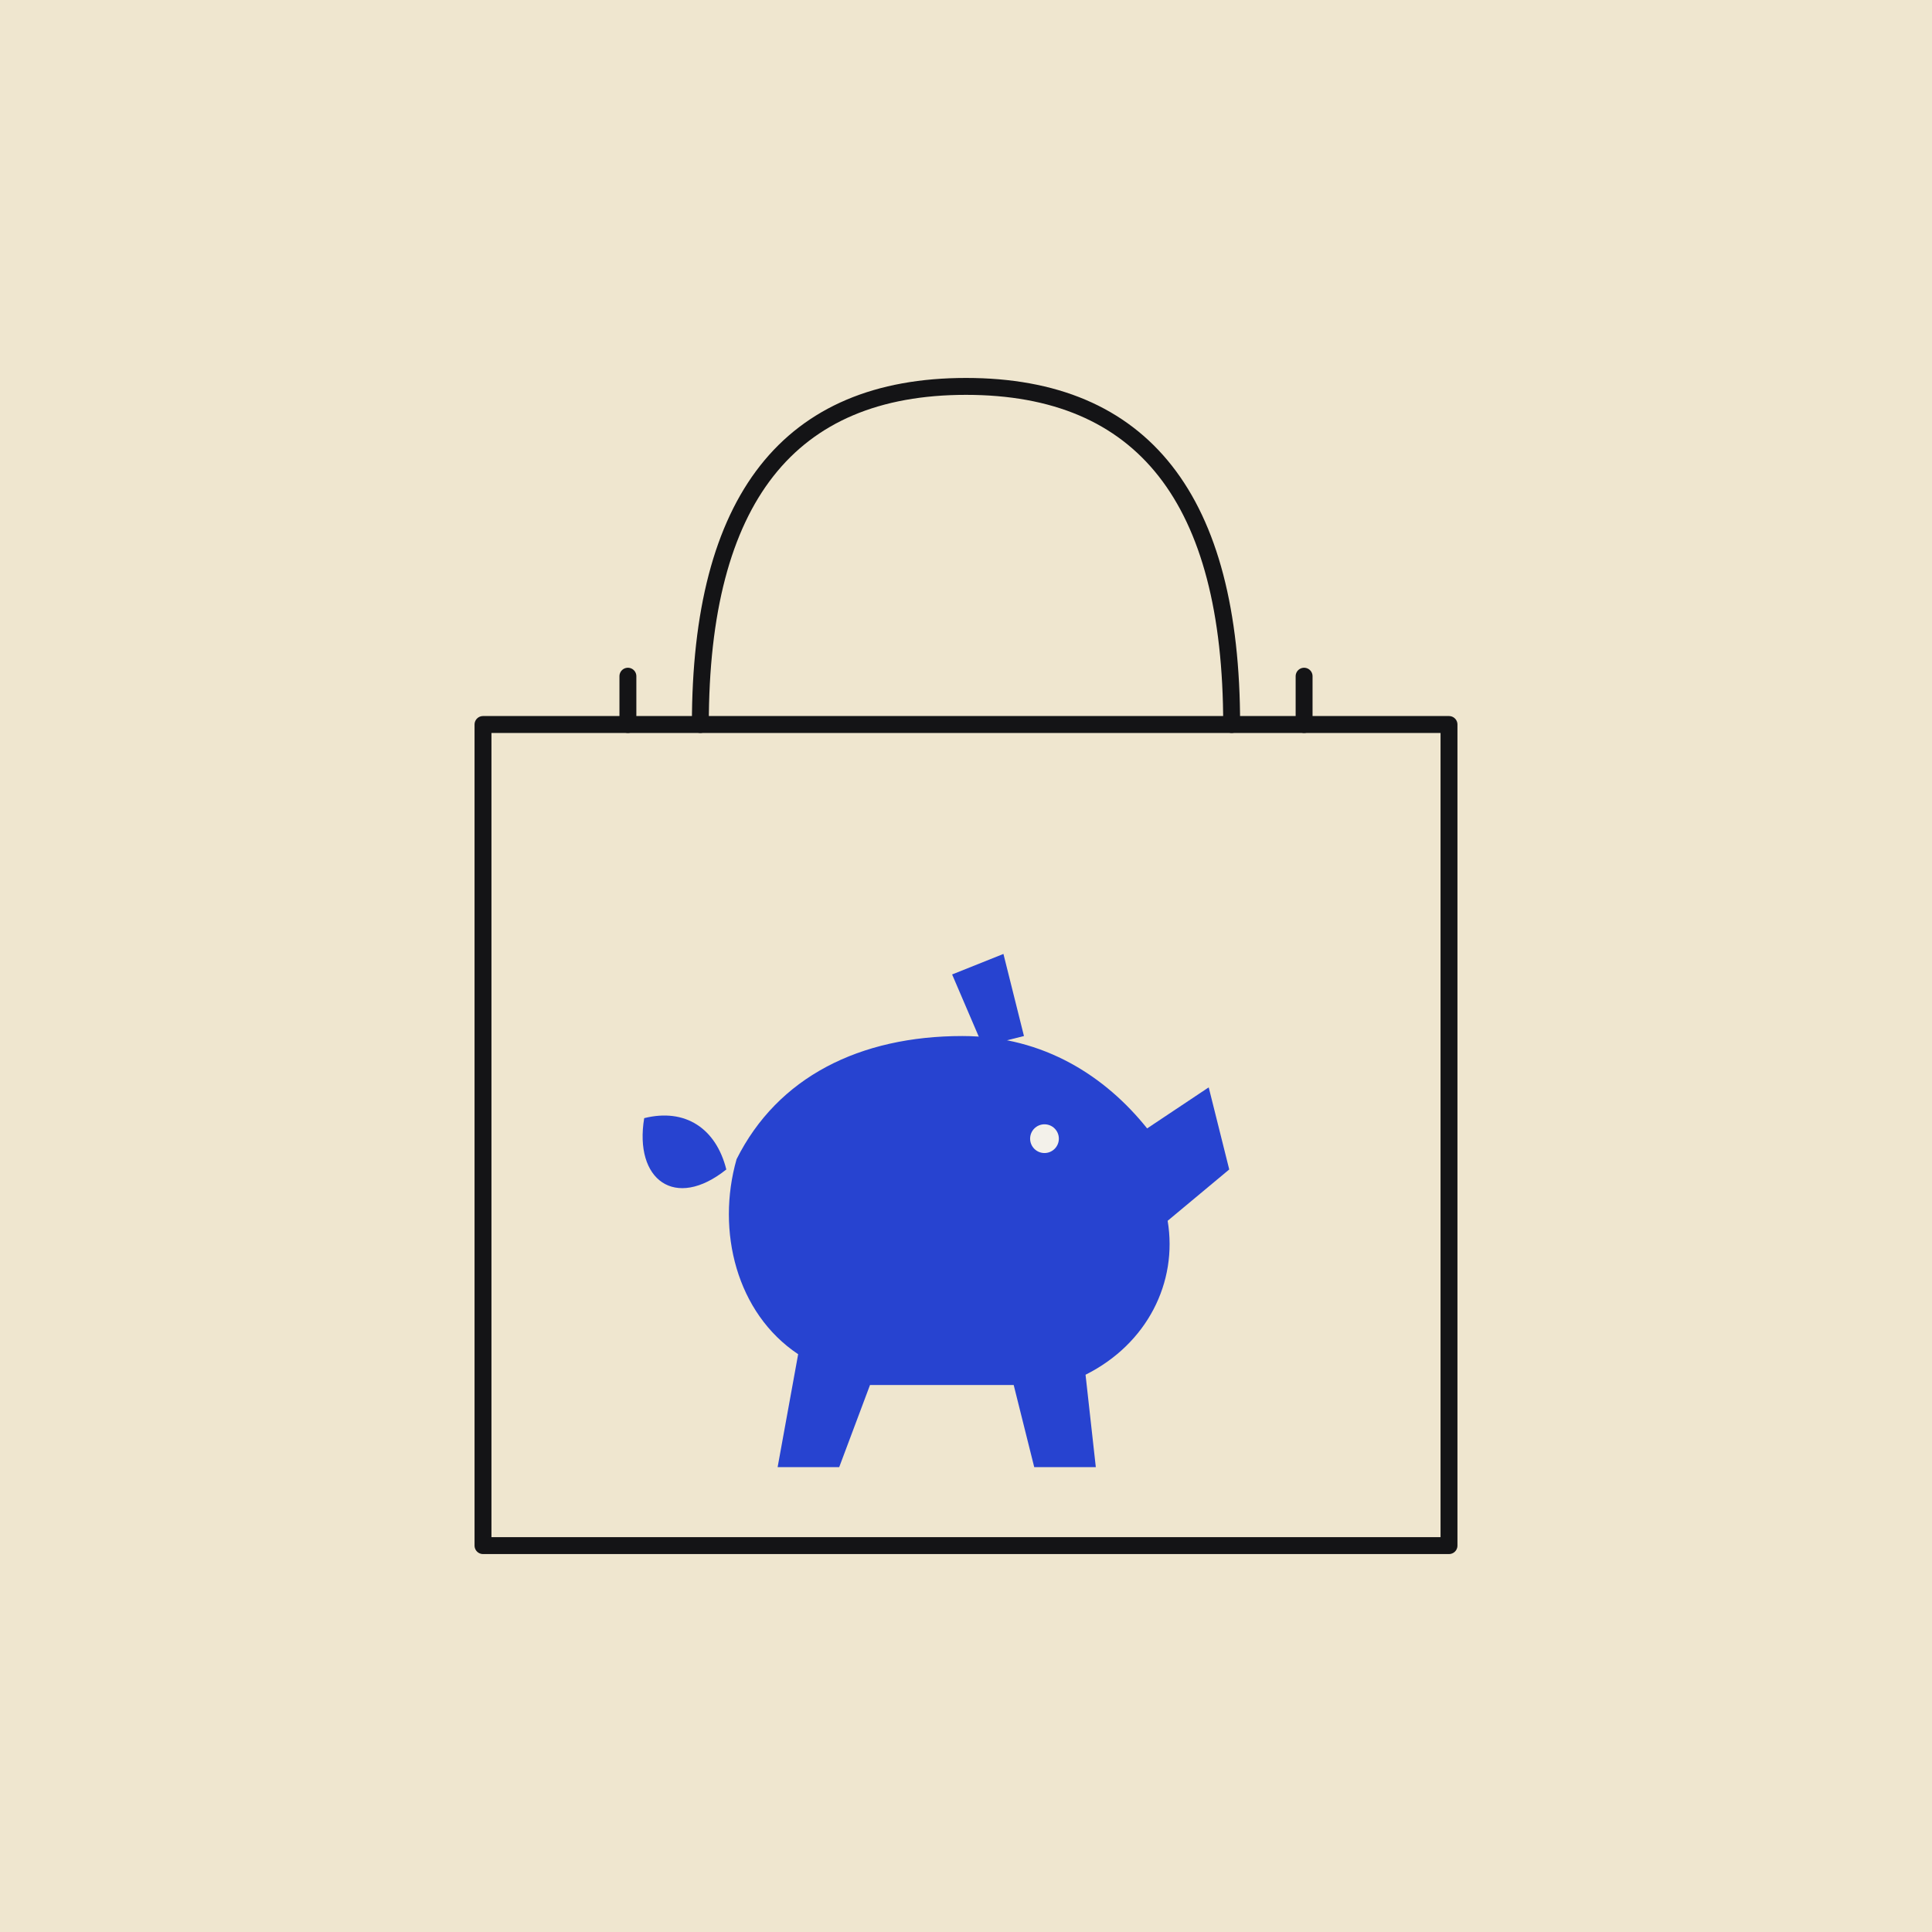
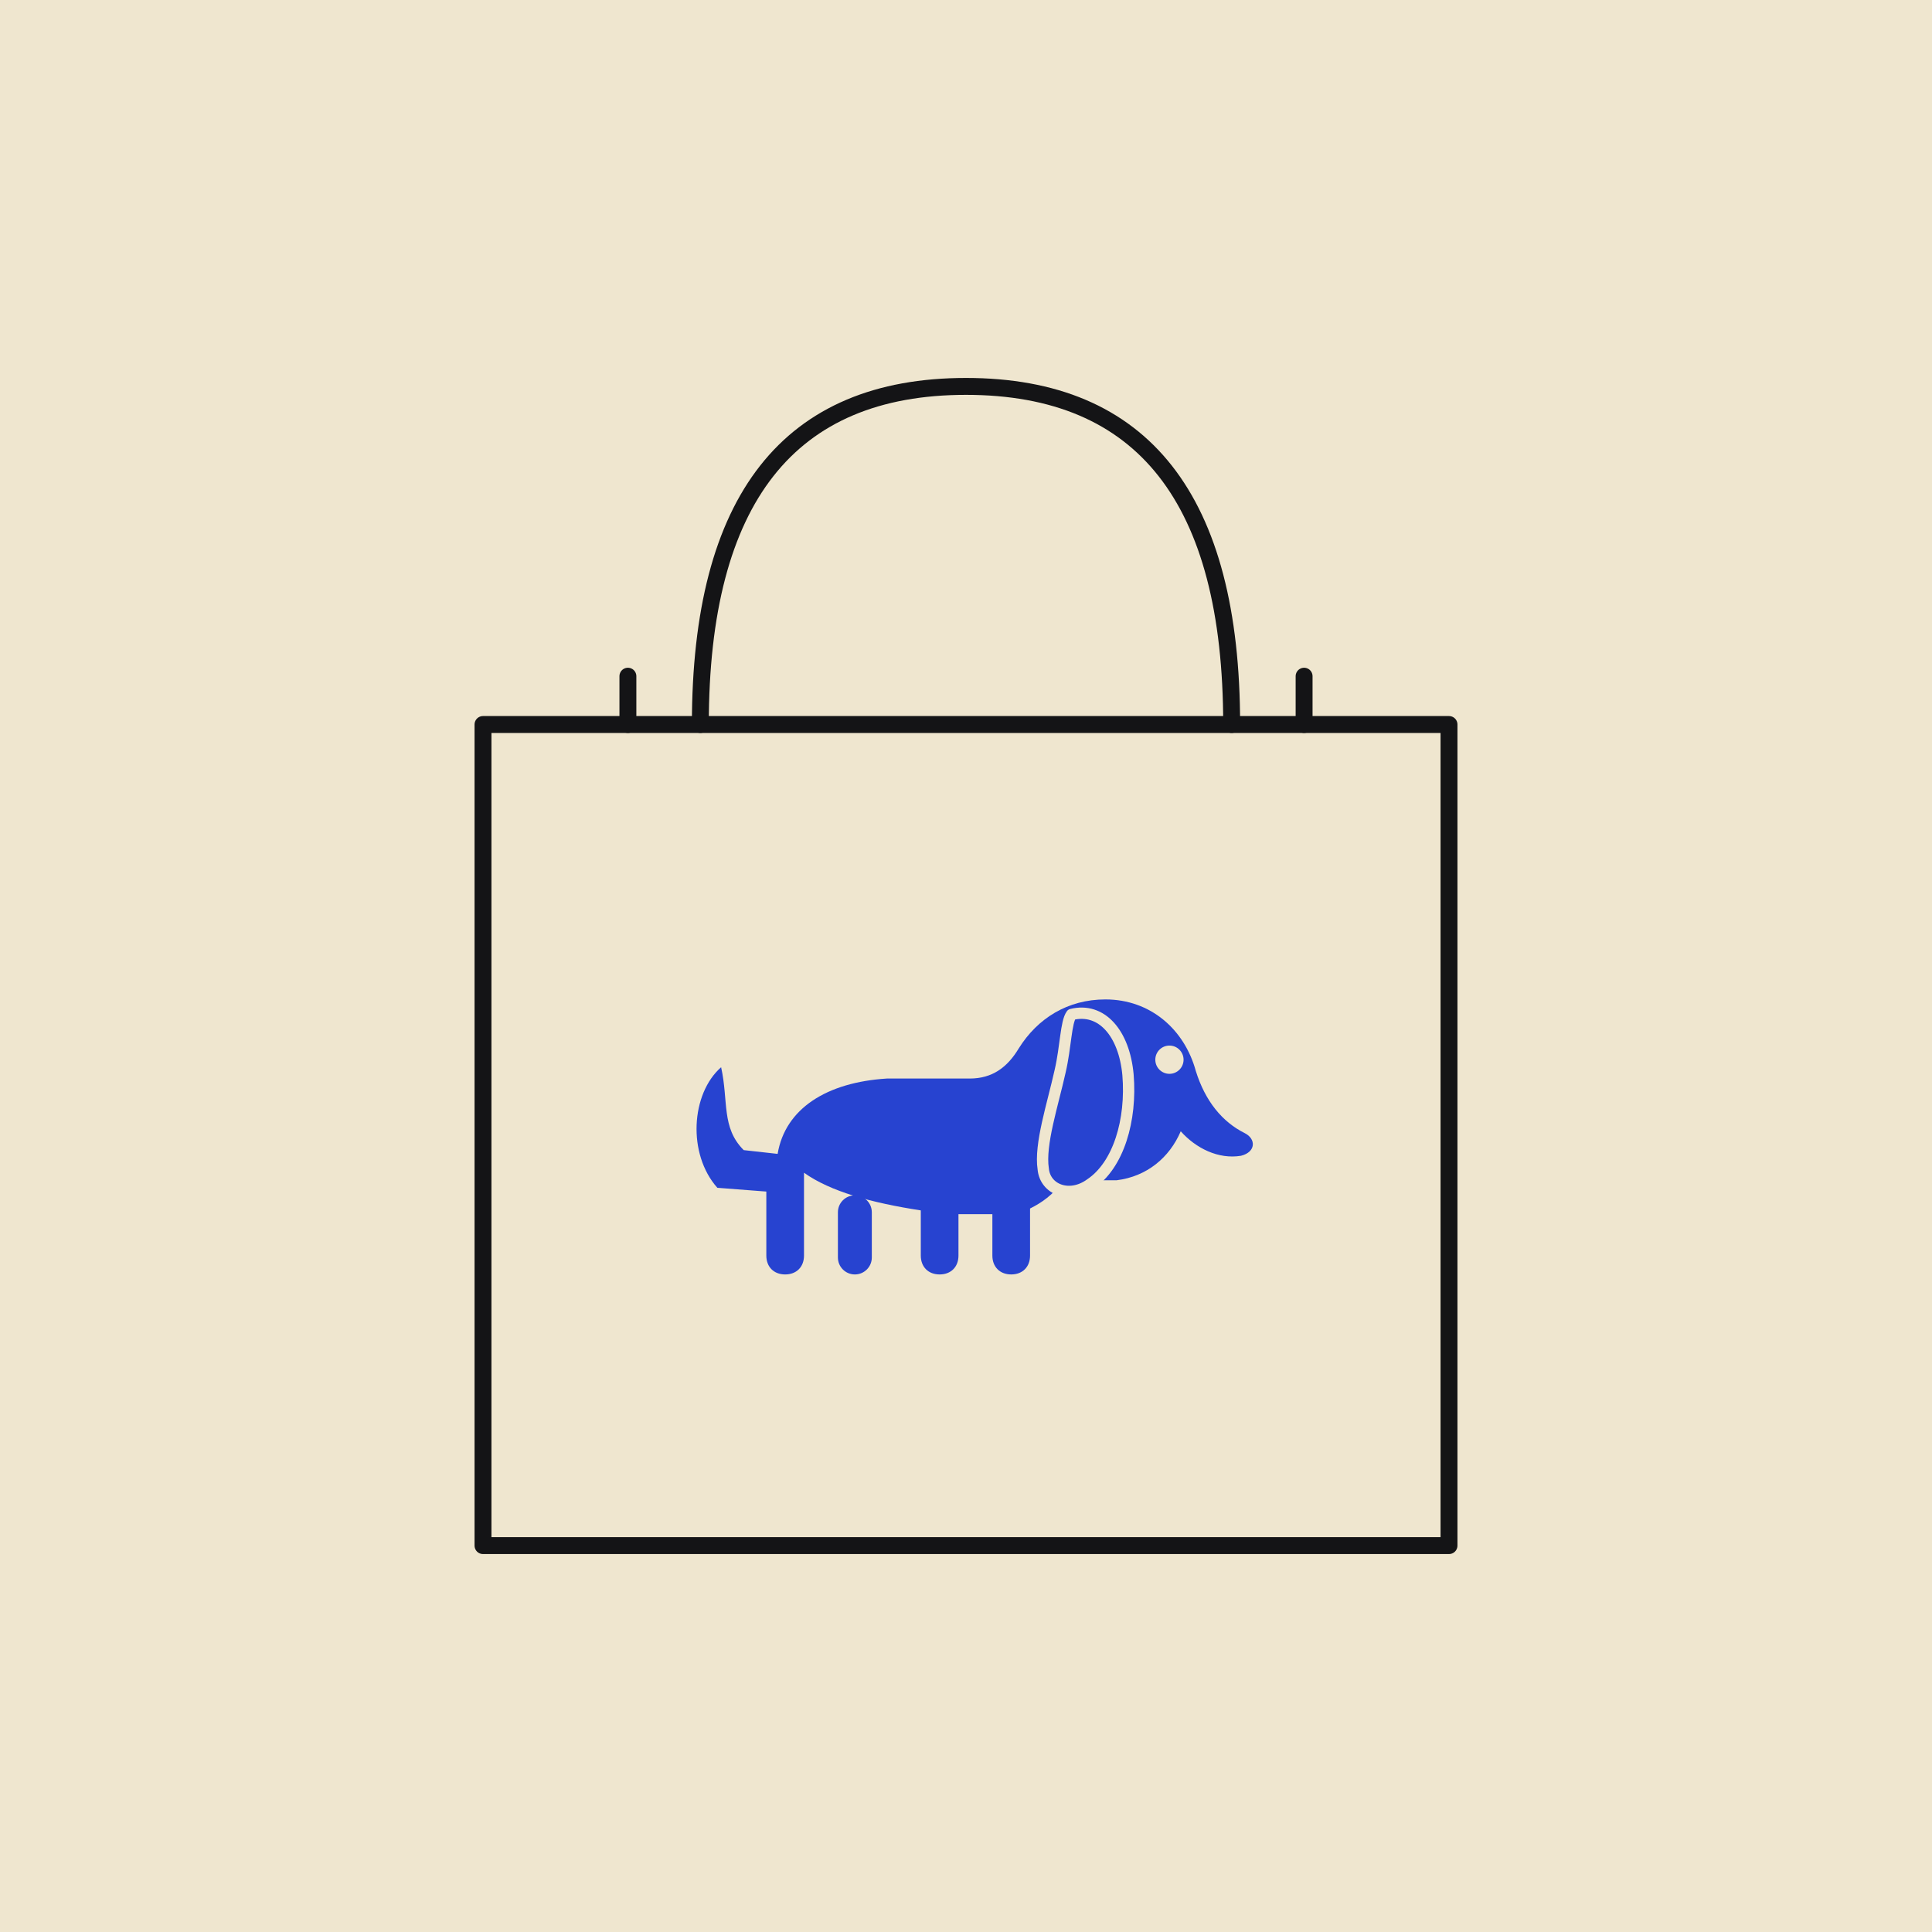
<svg xmlns="http://www.w3.org/2000/svg" viewBox="0 0 800 800" width="800" height="800">
  <rect width="800" height="800" fill="#efe6cf" />
  <g fill="none" stroke="#141416" stroke-width="7" stroke-linejoin="round" stroke-linecap="round">
    <path d="M200 300h400v340H200z" />
    <path d="M290 300q0-140 110-140t110 140" />
    <path d="M260 300v-20M540 300v-20" />
  </g>
-   <g transform="translate(305 480) scale(0.85)" fill="#2743d0">
-     <path d="M0 0c20-40 60-60 110-60 40 0 70 20 90 45l30-20 10 40-30 25c5 30-10 60-40 75l5 45h-30l-10-40h-70l-15 40h-30l10-55c-30-20-40-60-30-95z" />
-     <circle cx="150" cy="-10" r="7" fill="#f3f1ea" />
-     <path d="M-5 5c-25 20-45 5-40-25 20-5 35 5 40 25z" />
-     <path d="M120-55l-15-35 25-10 10 40z" />
+   <g transform="translate(400 470) scale(0.78) translate(-196 -144)" fill="#2743d0">
+     <rect x="128" y="176" width="18" height="42" rx="9" />
+     <path d="M 64 172 C 48 154, 50 122, 66 108 C 70 126, 66 140, 78 152 L 96 154 C 100 130, 122 116, 154 114 L 198 114 C 210 114, 218 108, 224 98 C 234 82, 250 72, 270 72 C 294 72, 312 88, 318 110 C 323 126, 332 137, 344 143 C 350 146, 350 153, 342 155 C 330 157, 318 151, 310 142 C 304 156, 292 166, 276 168 L 248 168 C 242 176, 236 180, 230 183 L 230 208 C 230 214, 226 218, 220 218 C 214 218, 210 214, 210 208 L 210 186 L 192 186 L 192 208 C 192 214, 188 218, 182 218 C 176 218, 172 214, 172 208 L 172 184 C 146 180, 124 174, 110 164 L 110 208 C 110 214, 106 218, 100 218 C 94 218, 90 214, 90 208 L 90 174 Z" />
+     <path d="M252 80 C 268 76, 280 90, 282 112 C 284 136, 277 160, 262 170 C 251 178, 238 173, 237 162 C 235 149, 242 128, 246 110 C 249 97, 249 84, 252 80 Z" stroke="#efe6cf" stroke-width="6" stroke-linejoin="round" />
+     <circle cx="304" cy="104" r="7.5" fill="#efe6cf" />
  </g>
</svg>
